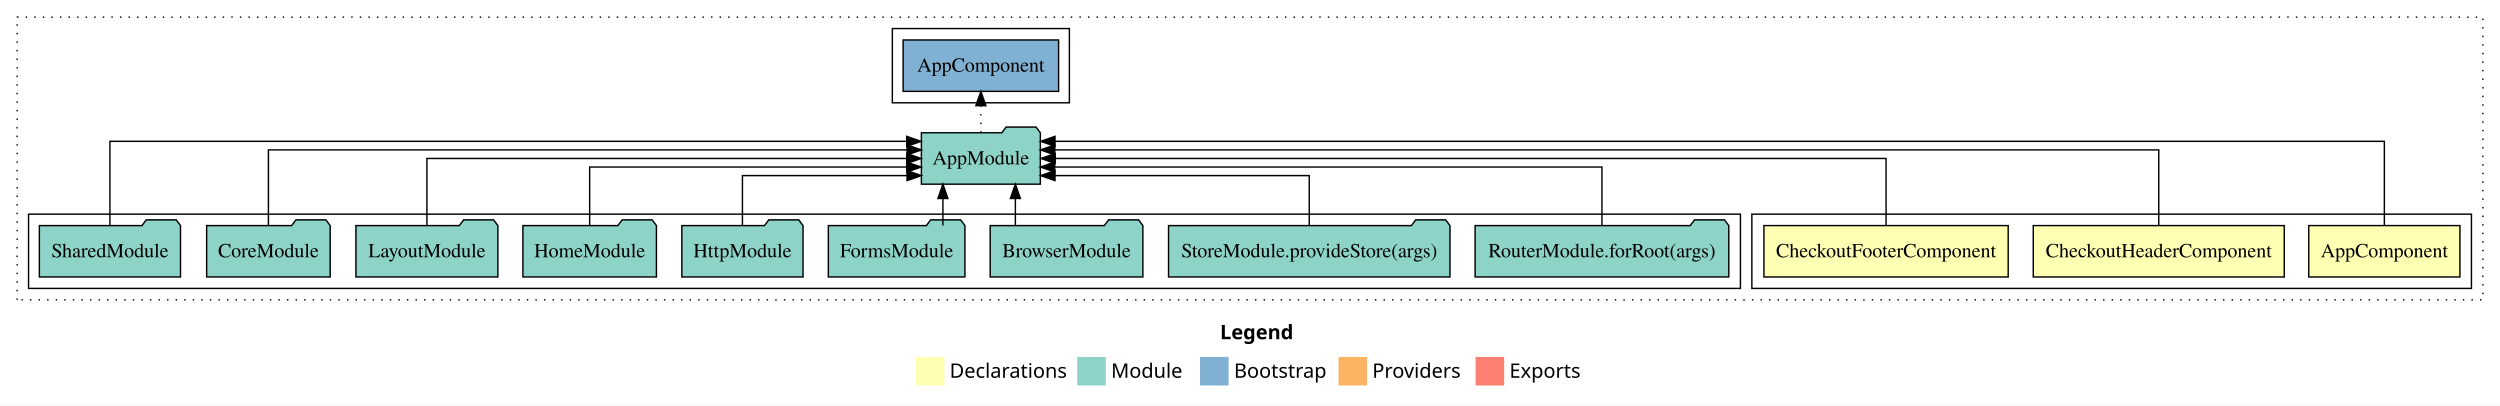
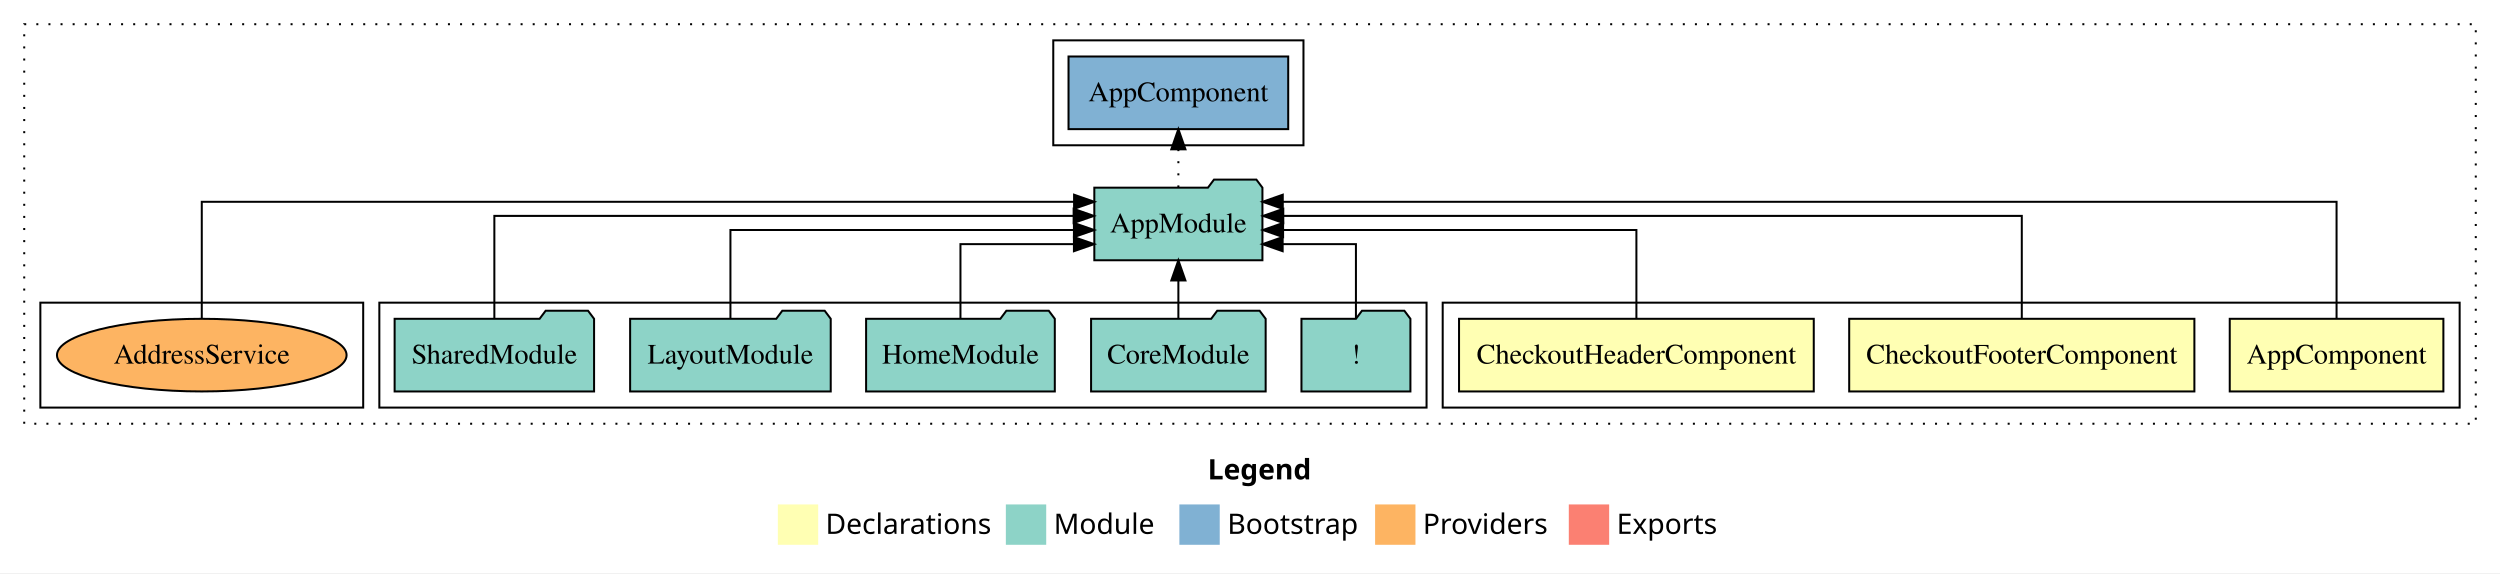
- <svg xmlns="http://www.w3.org/2000/svg" width="1751pt" height="284pt" viewBox="0.00 0.00 1751.00 284.00">
+ <svg xmlns="http://www.w3.org/2000/svg" width="1239pt" height="284pt" viewBox="0.00 0.00 1239.00 284.00">
  <g id="graph0" class="graph" transform="scale(1 1) rotate(0) translate(4 280)">
-     <polygon fill="#ffffff" stroke="transparent" points="-4,4 -4,-280 1747,-280 1747,4 -4,4" />
-     <text text-anchor="start" x="850.509" y="-42.4" font-family="sans-serif" font-weight="bold" font-size="14.00" fill="#000000">Legend</text>
-     <polygon fill="#ffffb3" stroke="transparent" points="637.5,-10 637.5,-30 657.5,-30 657.5,-10 637.5,-10" />
-     <text text-anchor="start" x="661.129" y="-15.4" font-family="sans-serif" font-size="14.00" fill="#000000">  Declarations</text>
-     <polygon fill="#8dd3c7" stroke="transparent" points="750.5,-10 750.5,-30 770.5,-30 770.5,-10 750.5,-10" />
-     <text text-anchor="start" x="774.225" y="-15.4" font-family="sans-serif" font-size="14.00" fill="#000000">  Module</text>
-     <polygon fill="#80b1d3" stroke="transparent" points="836.5,-10 836.5,-30 856.5,-30 856.5,-10 836.5,-10" />
-     <text text-anchor="start" x="860.281" y="-15.4" font-family="sans-serif" font-size="14.00" fill="#000000">  Bootstrap</text>
-     <polygon fill="#fdb462" stroke="transparent" points="933.5,-10 933.5,-30 953.5,-30 953.5,-10 933.5,-10" />
-     <text text-anchor="start" x="957.173" y="-15.4" font-family="sans-serif" font-size="14.00" fill="#000000">  Providers</text>
-     <polygon fill="#fb8072" stroke="transparent" points="1029.5,-10 1029.5,-30 1049.5,-30 1049.5,-10 1029.5,-10" />
-     <text text-anchor="start" x="1053.226" y="-15.4" font-family="sans-serif" font-size="14.00" fill="#000000">  Exports</text>
+     <polygon fill="#ffffff" stroke="transparent" points="-4,4 -4,-280 1235,-280 1235,4 -4,4" />
+     <text text-anchor="start" x="594.509" y="-42.4" font-family="sans-serif" font-weight="bold" font-size="14.00" fill="#000000">Legend</text>
+     <polygon fill="#ffffb3" stroke="transparent" points="381.5,-10 381.5,-30 401.5,-30 401.5,-10 381.5,-10" />
+     <text text-anchor="start" x="405.129" y="-15.4" font-family="sans-serif" font-size="14.00" fill="#000000">  Declarations</text>
+     <polygon fill="#8dd3c7" stroke="transparent" points="494.5,-10 494.5,-30 514.5,-30 514.5,-10 494.5,-10" />
+     <text text-anchor="start" x="518.225" y="-15.4" font-family="sans-serif" font-size="14.00" fill="#000000">  Module</text>
+     <polygon fill="#80b1d3" stroke="transparent" points="580.5,-10 580.5,-30 600.5,-30 600.5,-10 580.5,-10" />
+     <text text-anchor="start" x="604.281" y="-15.4" font-family="sans-serif" font-size="14.00" fill="#000000">  Bootstrap</text>
+     <polygon fill="#fdb462" stroke="transparent" points="677.5,-10 677.5,-30 697.5,-30 697.5,-10 677.5,-10" />
+     <text text-anchor="start" x="701.173" y="-15.4" font-family="sans-serif" font-size="14.00" fill="#000000">  Providers</text>
+     <polygon fill="#fb8072" stroke="transparent" points="773.5,-10 773.5,-30 793.5,-30 793.5,-10 773.5,-10" />
+     <text text-anchor="start" x="797.226" y="-15.4" font-family="sans-serif" font-size="14.00" fill="#000000">  Exports</text>
    <g id="clust1" class="cluster">
-       <polygon fill="none" stroke="#000000" stroke-dasharray="1,5" points="8,-70 8,-268 1735,-268 1735,-70 8,-70" />
+       <polygon fill="none" stroke="#000000" stroke-dasharray="1,5" points="8,-70 8,-268 1223,-268 1223,-70 8,-70" />
    </g>
    <g id="clust2" class="cluster">
-       <polygon fill="none" stroke="#000000" points="1223,-78 1223,-130 1727,-130 1727,-78 1223,-78" />
+       <polygon fill="none" stroke="#000000" points="711,-78 711,-130 1215,-130 1215,-78 711,-78" />
    </g>
    <g id="clust6" class="cluster">
-       <polygon fill="none" stroke="#000000" points="16,-78 16,-130 1215,-130 1215,-78 16,-78" />
+       <polygon fill="none" stroke="#000000" points="184,-78 184,-130 703,-130 703,-78 184,-78" />
    </g>
    <g id="clust8" class="cluster">
-       <polygon fill="none" stroke="#000000" points="621,-208 621,-260 745,-260 745,-208 621,-208" />
+       <polygon fill="none" stroke="#000000" points="518,-208 518,-260 642,-260 642,-208 518,-208" />
+     </g>
+     <g id="clust9" class="cluster">
+       <polygon fill="none" stroke="#000000" points="16,-78 16,-130 176,-130 176,-78 16,-78" />
    </g>
    <g id="node1" class="node">
-       <polygon fill="#ffffb3" stroke="#000000" points="1718.94,-122 1613.06,-122 1613.06,-86 1718.94,-86 1718.94,-122" />
-       <text text-anchor="middle" x="1666" y="-99.8" font-family="Times,serif" font-size="14.00" fill="#000000">AppComponent</text>
+       <polygon fill="#ffffb3" stroke="#000000" points="1206.94,-122 1101.06,-122 1101.06,-86 1206.94,-86 1206.94,-122" />
+       <text text-anchor="middle" x="1154" y="-99.8" font-family="Times,serif" font-size="14.00" fill="#000000">AppComponent</text>
    </g>
    <g id="node4" class="node">
-       <polygon fill="#8dd3c7" stroke="#000000" points="724.657,-187 721.657,-191 700.657,-191 697.657,-187 641.343,-187 641.343,-151 724.657,-151 724.657,-187" />
-       <text text-anchor="middle" x="683" y="-164.8" font-family="Times,serif" font-size="14.00" fill="#000000">AppModule</text>
+       <polygon fill="#8dd3c7" stroke="#000000" points="621.657,-187 618.657,-191 597.657,-191 594.657,-187 538.343,-187 538.343,-151 621.657,-151 621.657,-187" />
+       <text text-anchor="middle" x="580" y="-164.8" font-family="Times,serif" font-size="14.00" fill="#000000">AppModule</text>
    </g>
    <g id="edge1" class="edge">
-       <path fill="none" stroke="#000000" d="M1666,-122.248C1666,-145.018 1666,-181 1666,-181 1666,-181 734.924,-181 734.924,-181" />
-       <polygon fill="#000000" stroke="#000000" points="734.924,-177.5 724.924,-181 734.924,-184.5 734.924,-177.5" />
+       <path fill="none" stroke="#000000" d="M1154,-122.011C1154,-144.485 1154,-180 1154,-180 1154,-180 631.743,-180 631.743,-180" />
+       <polygon fill="#000000" stroke="#000000" points="631.743,-176.5 621.743,-180 631.743,-183.5 631.743,-176.5" />
    </g>
    <g id="node2" class="node">
-       <polygon fill="#ffffb3" stroke="#000000" points="1595.9,-122 1420.1,-122 1420.1,-86 1595.9,-86 1595.9,-122" />
-       <text text-anchor="middle" x="1508" y="-99.8" font-family="Times,serif" font-size="14.00" fill="#000000">CheckoutHeaderComponent</text>
+       <polygon fill="#ffffb3" stroke="#000000" points="1083.538,-122 912.462,-122 912.462,-86 1083.538,-86 1083.538,-122" />
+       <text text-anchor="middle" x="998" y="-99.8" font-family="Times,serif" font-size="14.00" fill="#000000">CheckoutFooterComponent</text>
    </g>
    <g id="edge2" class="edge">
-       <path fill="none" stroke="#000000" d="M1508,-122.284C1508,-143.321 1508,-175 1508,-175 1508,-175 734.761,-175 734.761,-175" />
-       <polygon fill="#000000" stroke="#000000" points="734.761,-171.5 724.761,-175 734.761,-178.5 734.761,-171.5" />
+       <path fill="none" stroke="#000000" d="M998,-122.129C998,-142.572 998,-173 998,-173 998,-173 631.993,-173 631.993,-173" />
+       <polygon fill="#000000" stroke="#000000" points="631.993,-169.5 621.993,-173 631.993,-176.5 631.993,-169.5" />
    </g>
    <g id="node3" class="node">
-       <polygon fill="#ffffb3" stroke="#000000" points="1402.538,-122 1231.462,-122 1231.462,-86 1402.538,-86 1402.538,-122" />
-       <text text-anchor="middle" x="1317" y="-99.8" font-family="Times,serif" font-size="14.00" fill="#000000">CheckoutFooterComponent</text>
+       <polygon fill="#ffffb3" stroke="#000000" points="894.9,-122 719.1,-122 719.1,-86 894.9,-86 894.9,-122" />
+       <text text-anchor="middle" x="807" y="-99.8" font-family="Times,serif" font-size="14.00" fill="#000000">CheckoutHeaderComponent</text>
    </g>
    <g id="edge3" class="edge">
-       <path fill="none" stroke="#000000" d="M1317,-122.106C1317,-141.339 1317,-169 1317,-169 1317,-169 735.09,-169 735.09,-169" />
-       <polygon fill="#000000" stroke="#000000" points="735.09,-165.5 725.09,-169 735.09,-172.5 735.09,-165.5" />
+       <path fill="none" stroke="#000000" d="M807,-122.267C807,-140.555 807,-166 807,-166 807,-166 631.9,-166 631.9,-166" />
+       <polygon fill="#000000" stroke="#000000" points="631.9,-162.5 621.9,-166 631.9,-169.5 631.9,-162.5" />
    </g>
-     <g id="node14" class="node">
-       <polygon fill="#80b1d3" stroke="#000000" points="737.439,-252 628.561,-252 628.561,-216 737.439,-216 737.439,-252" />
-       <text text-anchor="middle" x="683" y="-229.8" font-family="Times,serif" font-size="14.00" fill="#000000">AppComponent </text>
+     <g id="node10" class="node">
+       <polygon fill="#80b1d3" stroke="#000000" points="634.439,-252 525.561,-252 525.561,-216 634.439,-216 634.439,-252" />
+       <text text-anchor="middle" x="580" y="-229.8" font-family="Times,serif" font-size="14.00" fill="#000000">AppComponent </text>
    </g>
-     <g id="edge13" class="edge">
-       <path fill="none" stroke="#000000" stroke-dasharray="1,5" d="M683,-187.106C683,-187.106 683,-205.991 683,-205.991" />
-       <polygon fill="#000000" stroke="#000000" points="679.5,-205.991 683,-215.991 686.5,-205.991 679.5,-205.991" />
+     <g id="edge9" class="edge">
+       <path fill="none" stroke="#000000" stroke-dasharray="1,5" d="M580,-187.106C580,-187.106 580,-205.991 580,-205.991" />
+       <polygon fill="#000000" stroke="#000000" points="576.5,-205.991 580,-215.991 583.5,-205.991 576.5,-205.991" />
    </g>
    <g id="node5" class="node">
-       <polygon fill="#8dd3c7" stroke="#000000" points="1206.842,-122 1203.842,-126 1182.842,-126 1179.842,-122 1029.158,-122 1029.158,-86 1206.842,-86 1206.842,-122" />
-       <text text-anchor="middle" x="1118" y="-99.8" font-family="Times,serif" font-size="14.00" fill="#000000">RouterModule.forRoot(args)</text>
+       <polygon fill="#8dd3c7" stroke="#000000" points="695,-122 692,-126 671,-126 668,-122 641,-122 641,-86 695,-86 695,-122" />
+       <text text-anchor="middle" x="668" y="-99.8" font-family="Times,serif" font-size="14.00" fill="#000000">!</text>
    </g>
    <g id="edge4" class="edge">
-       <path fill="none" stroke="#000000" d="M1118,-122.022C1118,-139.373 1118,-163 1118,-163 1118,-163 734.71,-163 734.71,-163" />
-       <polygon fill="#000000" stroke="#000000" points="734.71,-159.5 724.71,-163 734.71,-166.5 734.71,-159.5" />
+       <path fill="none" stroke="#000000" d="M668,-122.009C668,-138.049 668,-159 668,-159 668,-159 631.681,-159 631.681,-159" />
+       <polygon fill="#000000" stroke="#000000" points="631.681,-155.5 621.681,-159 631.681,-162.5 631.681,-155.5" />
    </g>
    <g id="node6" class="node">
-       <polygon fill="#8dd3c7" stroke="#000000" points="1011.554,-122 1008.554,-126 987.554,-126 984.554,-122 814.446,-122 814.446,-86 1011.554,-86 1011.554,-122" />
-       <text text-anchor="middle" x="913" y="-99.8" font-family="Times,serif" font-size="14.00" fill="#000000">StoreModule.provideStore(args)</text>
+       <polygon fill="#8dd3c7" stroke="#000000" points="623.262,-122 620.262,-126 599.262,-126 596.262,-122 536.738,-122 536.738,-86 623.262,-86 623.262,-122" />
+       <text text-anchor="middle" x="580" y="-99.8" font-family="Times,serif" font-size="14.00" fill="#000000">CoreModule</text>
    </g>
    <g id="edge5" class="edge">
-       <path fill="none" stroke="#000000" d="M913,-122.24C913,-137.571 913,-157 913,-157 913,-157 734.918,-157 734.918,-157" />
-       <polygon fill="#000000" stroke="#000000" points="734.918,-153.5 724.918,-157 734.918,-160.5 734.918,-153.5" />
+       <path fill="none" stroke="#000000" d="M580,-122.106C580,-122.106 580,-140.991 580,-140.991" />
+       <polygon fill="#000000" stroke="#000000" points="576.5,-140.991 580,-150.991 583.5,-140.991 576.5,-140.991" />
    </g>
    <g id="node7" class="node">
-       <polygon fill="#8dd3c7" stroke="#000000" points="796.473,-122 793.473,-126 772.473,-126 769.473,-122 689.527,-122 689.527,-86 796.473,-86 796.473,-122" />
-       <text text-anchor="middle" x="743" y="-99.8" font-family="Times,serif" font-size="14.00" fill="#000000">BrowserModule</text>
+       <polygon fill="#8dd3c7" stroke="#000000" points="518.762,-122 515.762,-126 494.762,-126 491.762,-122 425.238,-122 425.238,-86 518.762,-86 518.762,-122" />
+       <text text-anchor="middle" x="472" y="-99.8" font-family="Times,serif" font-size="14.00" fill="#000000">HomeModule</text>
    </g>
    <g id="edge6" class="edge">
-       <path fill="none" stroke="#000000" d="M707.171,-122.106C707.171,-122.106 707.171,-140.991 707.171,-140.991" />
-       <polygon fill="#000000" stroke="#000000" points="703.671,-140.991 707.171,-150.991 710.671,-140.991 703.671,-140.991" />
+       <path fill="none" stroke="#000000" d="M472,-122.009C472,-138.049 472,-159 472,-159 472,-159 528.244,-159 528.244,-159" />
+       <polygon fill="#000000" stroke="#000000" points="528.244,-162.5 538.244,-159 528.244,-155.5 528.244,-162.5" />
    </g>
    <g id="node8" class="node">
-       <polygon fill="#8dd3c7" stroke="#000000" points="671.829,-122 668.829,-126 647.829,-126 644.829,-122 576.171,-122 576.171,-86 671.829,-86 671.829,-122" />
-       <text text-anchor="middle" x="624" y="-99.8" font-family="Times,serif" font-size="14.00" fill="#000000">FormsModule</text>
+       <polygon fill="#8dd3c7" stroke="#000000" points="407.708,-122 404.708,-126 383.708,-126 380.708,-122 308.292,-122 308.292,-86 407.708,-86 407.708,-122" />
+       <text text-anchor="middle" x="358" y="-99.8" font-family="Times,serif" font-size="14.00" fill="#000000">LayoutModule</text>
    </g>
    <g id="edge7" class="edge">
-       <path fill="none" stroke="#000000" d="M656.418,-122.106C656.418,-122.106 656.418,-140.991 656.418,-140.991" />
-       <polygon fill="#000000" stroke="#000000" points="652.918,-140.991 656.418,-150.991 659.918,-140.991 652.918,-140.991" />
+       <path fill="none" stroke="#000000" d="M358,-122.267C358,-140.555 358,-166 358,-166 358,-166 528.244,-166 528.244,-166" />
+       <polygon fill="#000000" stroke="#000000" points="528.244,-169.5 538.244,-166 528.244,-162.5 528.244,-169.5" />
    </g>
    <g id="node9" class="node">
-       <polygon fill="#8dd3c7" stroke="#000000" points="558.439,-122 555.439,-126 534.439,-126 531.439,-122 473.561,-122 473.561,-86 558.439,-86 558.439,-122" />
-       <text text-anchor="middle" x="516" y="-99.8" font-family="Times,serif" font-size="14.00" fill="#000000">HttpModule</text>
+       <polygon fill="#8dd3c7" stroke="#000000" points="290.423,-122 287.423,-126 266.423,-126 263.423,-122 191.577,-122 191.577,-86 290.423,-86 290.423,-122" />
+       <text text-anchor="middle" x="241" y="-99.8" font-family="Times,serif" font-size="14.00" fill="#000000">SharedModule</text>
    </g>
    <g id="edge8" class="edge">
-       <path fill="none" stroke="#000000" d="M516,-122.24C516,-137.571 516,-157 516,-157 516,-157 631.29,-157 631.29,-157" />
-       <polygon fill="#000000" stroke="#000000" points="631.29,-160.5 641.29,-157 631.29,-153.5 631.29,-160.5" />
-     </g>
-     <g id="node10" class="node">
-       <polygon fill="#8dd3c7" stroke="#000000" points="455.762,-122 452.762,-126 431.762,-126 428.762,-122 362.238,-122 362.238,-86 455.762,-86 455.762,-122" />
-       <text text-anchor="middle" x="409" y="-99.8" font-family="Times,serif" font-size="14.00" fill="#000000">HomeModule</text>
-     </g>
-     <g id="edge9" class="edge">
-       <path fill="none" stroke="#000000" d="M409,-122.022C409,-139.373 409,-163 409,-163 409,-163 631.087,-163 631.087,-163" />
-       <polygon fill="#000000" stroke="#000000" points="631.087,-166.5 641.087,-163 631.087,-159.5 631.087,-166.5" />
+       <path fill="none" stroke="#000000" d="M241,-122.129C241,-142.572 241,-173 241,-173 241,-173 528.092,-173 528.092,-173" />
+       <polygon fill="#000000" stroke="#000000" points="528.092,-176.5 538.092,-173 528.092,-169.5 528.092,-176.5" />
    </g>
    <g id="node11" class="node">
-       <polygon fill="#8dd3c7" stroke="#000000" points="344.708,-122 341.708,-126 320.708,-126 317.708,-122 245.292,-122 245.292,-86 344.708,-86 344.708,-122" />
-       <text text-anchor="middle" x="295" y="-99.8" font-family="Times,serif" font-size="14.00" fill="#000000">LayoutModule</text>
+       <ellipse fill="#fdb462" stroke="#000000" cx="96" cy="-104" rx="71.766" ry="18" />
+       <text text-anchor="middle" x="96" y="-99.8" font-family="Times,serif" font-size="14.00" fill="#000000">AddressService</text>
    </g>
    <g id="edge10" class="edge">
-       <path fill="none" stroke="#000000" d="M295,-122.106C295,-141.339 295,-169 295,-169 295,-169 631.109,-169 631.109,-169" />
-       <polygon fill="#000000" stroke="#000000" points="631.109,-172.5 641.109,-169 631.109,-165.5 631.109,-172.5" />
-     </g>
-     <g id="node12" class="node">
-       <polygon fill="#8dd3c7" stroke="#000000" points="227.262,-122 224.262,-126 203.262,-126 200.262,-122 140.738,-122 140.738,-86 227.262,-86 227.262,-122" />
-       <text text-anchor="middle" x="184" y="-99.8" font-family="Times,serif" font-size="14.00" fill="#000000">CoreModule</text>
-     </g>
-     <g id="edge11" class="edge">
-       <path fill="none" stroke="#000000" d="M184,-122.284C184,-143.321 184,-175 184,-175 184,-175 631.314,-175 631.314,-175" />
-       <polygon fill="#000000" stroke="#000000" points="631.314,-178.5 641.314,-175 631.314,-171.5 631.314,-178.5" />
-     </g>
-     <g id="node13" class="node">
-       <polygon fill="#8dd3c7" stroke="#000000" points="122.423,-122 119.423,-126 98.423,-126 95.423,-122 23.577,-122 23.577,-86 122.423,-86 122.423,-122" />
-       <text text-anchor="middle" x="73" y="-99.8" font-family="Times,serif" font-size="14.00" fill="#000000">SharedModule</text>
-     </g>
-     <g id="edge12" class="edge">
-       <path fill="none" stroke="#000000" d="M73,-122.248C73,-145.018 73,-181 73,-181 73,-181 631.072,-181 631.072,-181" />
-       <polygon fill="#000000" stroke="#000000" points="631.072,-184.5 641.072,-181 631.072,-177.5 631.072,-184.5" />
+       <path fill="none" stroke="#000000" d="M96,-122.011C96,-144.485 96,-180 96,-180 96,-180 528.316,-180 528.316,-180" />
+       <polygon fill="#000000" stroke="#000000" points="528.316,-183.5 538.316,-180 528.316,-176.5 528.316,-183.5" />
    </g>
  </g>
</svg>
